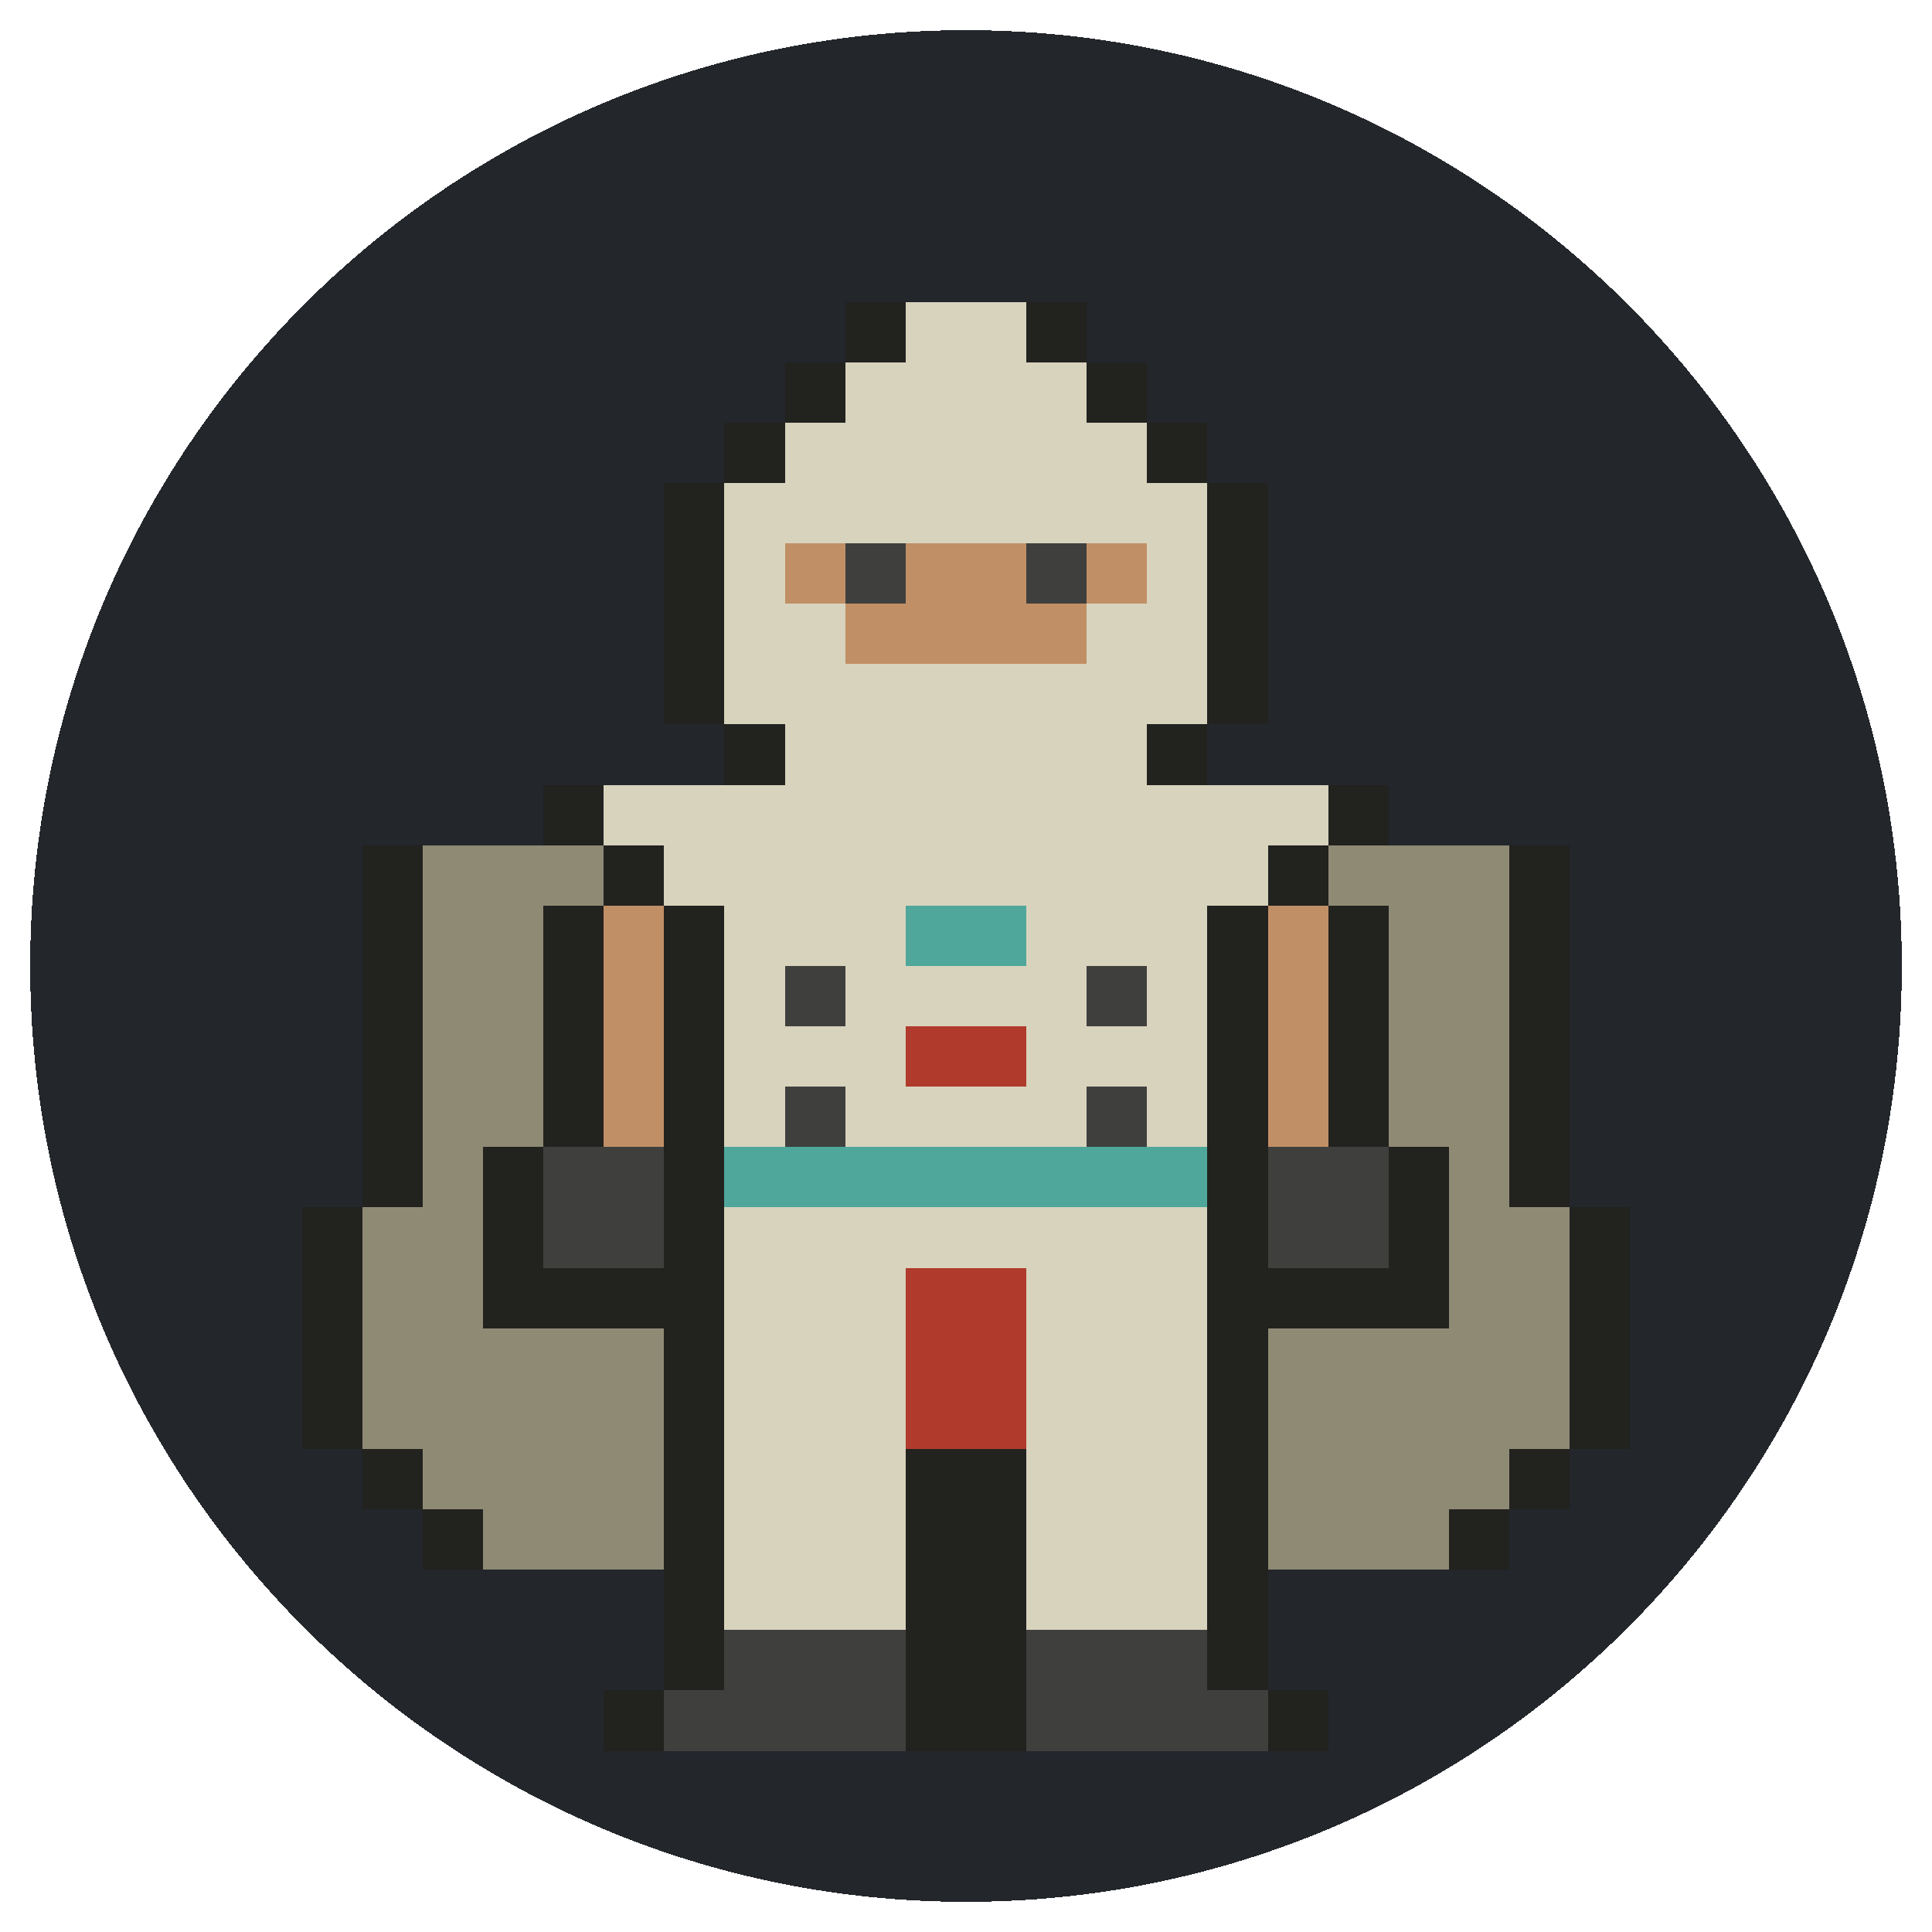
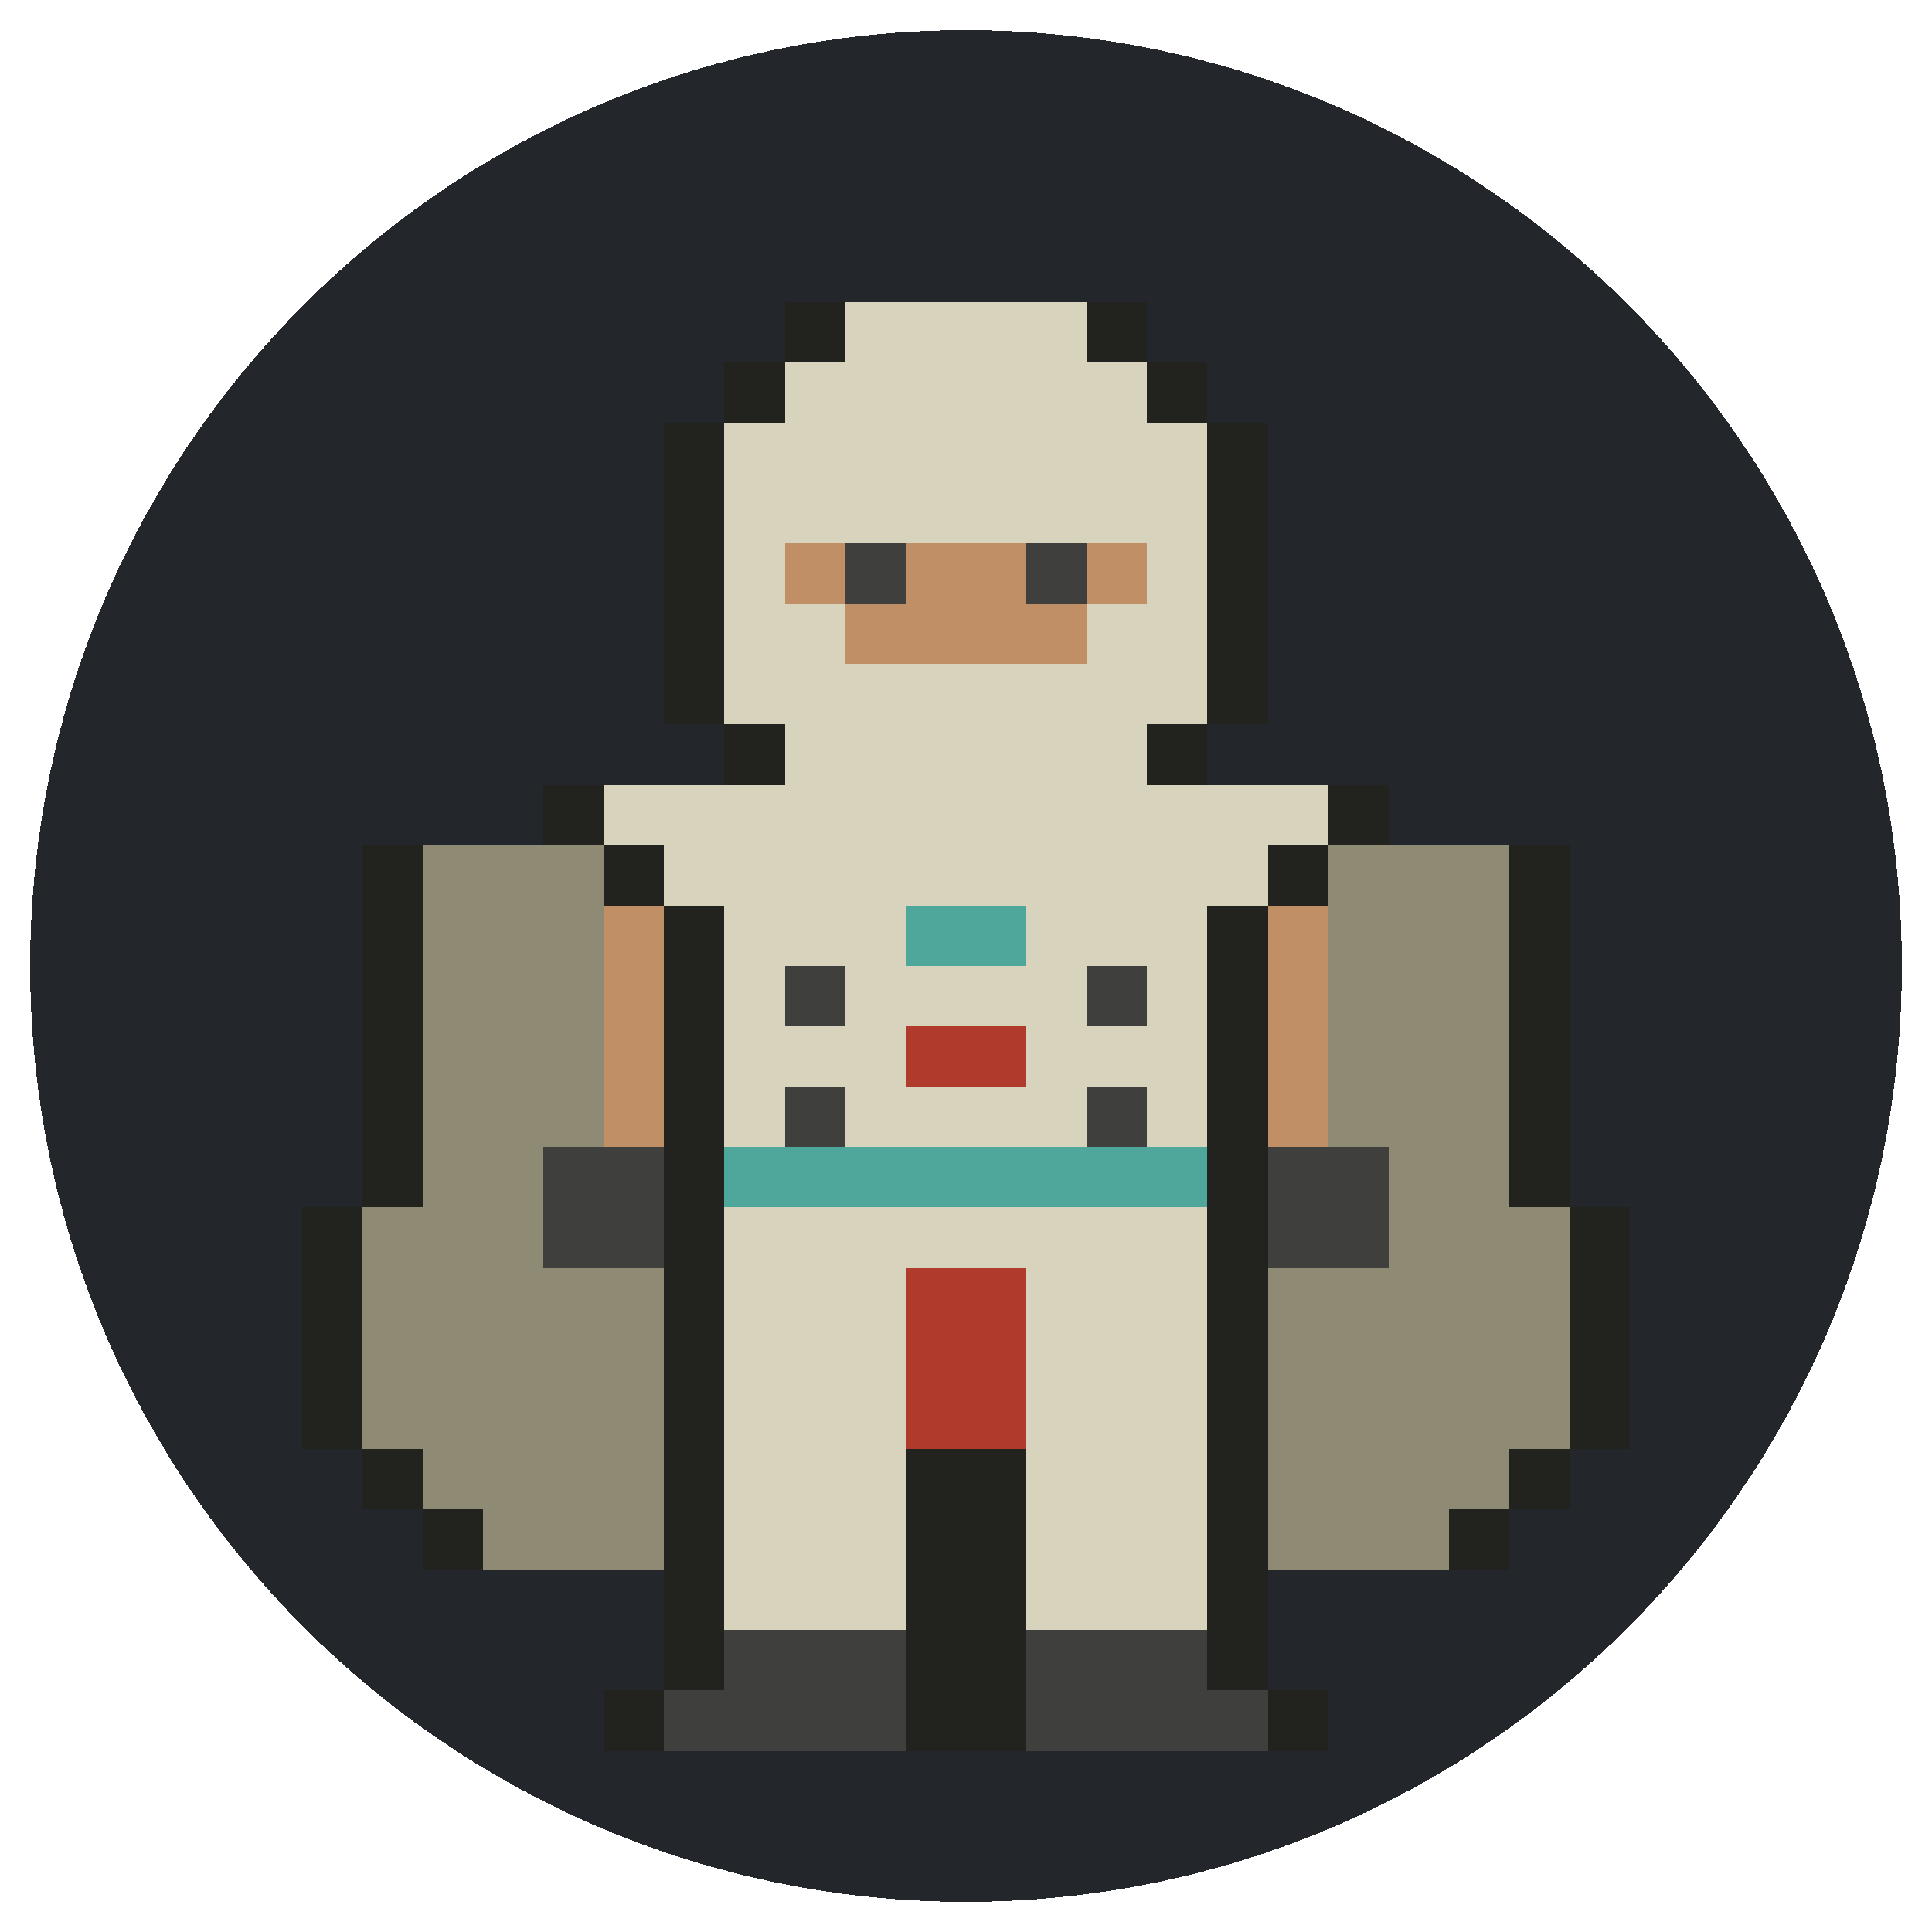
<svg xmlns="http://www.w3.org/2000/svg" viewBox="0 0 32 32" width="32" height="32" shape-rendering="crispEdges" role="img" aria-label="Graceful Shell">
  <circle cx="16" cy="16" r="15.5" fill="#23262b" />
-   <rect x="14" y="5" width="1" height="1" fill="#22221f" />
-   <rect x="15" y="5" width="2" height="1" fill="#d8d3bd" />
-   <rect x="17" y="5" width="1" height="1" fill="#22221f" />
-   <rect x="13" y="6" width="1" height="1" fill="#22221f" />
-   <rect x="14" y="6" width="4" height="1" fill="#d8d3bd" />
-   <rect x="18" y="6" width="1" height="1" fill="#22221f" />
-   <rect x="12" y="7" width="1" height="1" fill="#22221f" />
-   <rect x="13" y="7" width="6" height="1" fill="#d8d3bd" />
-   <rect x="19" y="7" width="1" height="1" fill="#22221f" />
+   <rect x="13" y="5" width="1" height="1" fill="#22221f" />
+   <rect x="14" y="5" width="4" height="1" fill="#d8d3bd" />
+   <rect x="18" y="5" width="1" height="1" fill="#22221f" />
+   <rect x="12" y="6" width="1" height="1" fill="#22221f" />
+   <rect x="13" y="6" width="6" height="1" fill="#d8d3bd" />
+   <rect x="19" y="6" width="1" height="1" fill="#22221f" />
+   <rect x="11" y="7" width="1" height="1" fill="#22221f" />
+   <rect x="12" y="7" width="8" height="1" fill="#d8d3bd" />
+   <rect x="20" y="7" width="1" height="1" fill="#22221f" />
  <rect x="11" y="8" width="1" height="1" fill="#22221f" />
  <rect x="12" y="8" width="8" height="1" fill="#d8d3bd" />
  <rect x="20" y="8" width="1" height="1" fill="#22221f" />
  <rect x="11" y="9" width="1" height="1" fill="#22221f" />
  <rect x="12" y="9" width="1" height="1" fill="#d8d3bd" />
  <rect x="13" y="9" width="1" height="1" fill="#c18f66" />
  <rect x="14" y="9" width="1" height="1" fill="#3f3f3d" />
  <rect x="15" y="9" width="2" height="1" fill="#c18f66" />
  <rect x="17" y="9" width="1" height="1" fill="#3f3f3d" />
  <rect x="18" y="9" width="1" height="1" fill="#c18f66" />
  <rect x="19" y="9" width="1" height="1" fill="#d8d3bd" />
  <rect x="20" y="9" width="1" height="1" fill="#22221f" />
  <rect x="11" y="10" width="1" height="1" fill="#22221f" />
  <rect x="12" y="10" width="2" height="1" fill="#d8d3bd" />
  <rect x="14" y="10" width="4" height="1" fill="#c18f66" />
  <rect x="18" y="10" width="2" height="1" fill="#d8d3bd" />
  <rect x="20" y="10" width="1" height="1" fill="#22221f" />
  <rect x="11" y="11" width="1" height="1" fill="#22221f" />
  <rect x="12" y="11" width="8" height="1" fill="#d8d3bd" />
  <rect x="20" y="11" width="1" height="1" fill="#22221f" />
  <rect x="12" y="12" width="1" height="1" fill="#22221f" />
  <rect x="13" y="12" width="6" height="1" fill="#d8d3bd" />
  <rect x="19" y="12" width="1" height="1" fill="#22221f" />
  <rect x="9" y="13" width="1" height="1" fill="#22221f" />
  <rect x="10" y="13" width="12" height="1" fill="#d8d3bd" />
  <rect x="22" y="13" width="1" height="1" fill="#22221f" />
  <rect x="6" y="14" width="1" height="1" fill="#22221f" />
  <rect x="7" y="14" width="3" height="1" fill="#8e8a74" />
  <rect x="10" y="14" width="1" height="1" fill="#22221f" />
  <rect x="11" y="14" width="10" height="1" fill="#d8d3bd" />
  <rect x="21" y="14" width="1" height="1" fill="#22221f" />
  <rect x="22" y="14" width="3" height="1" fill="#8e8a74" />
  <rect x="25" y="14" width="1" height="1" fill="#22221f" />
  <rect x="6" y="15" width="1" height="1" fill="#22221f" />
-   <rect x="7" y="15" width="2" height="1" fill="#8e8a74" />
-   <rect x="9" y="15" width="1" height="1" fill="#22221f" />
+   <rect x="7" y="15" width="3" height="1" fill="#8e8a74" />
  <rect x="10" y="15" width="1" height="1" fill="#c18f66" />
  <rect x="11" y="15" width="1" height="1" fill="#22221f" />
  <rect x="12" y="15" width="3" height="1" fill="#d8d3bd" />
  <rect x="15" y="15" width="2" height="1" fill="#4fa79b" />
  <rect x="17" y="15" width="3" height="1" fill="#d8d3bd" />
  <rect x="20" y="15" width="1" height="1" fill="#22221f" />
  <rect x="21" y="15" width="1" height="1" fill="#c18f66" />
-   <rect x="22" y="15" width="1" height="1" fill="#22221f" />
-   <rect x="23" y="15" width="2" height="1" fill="#8e8a74" />
+   <rect x="22" y="15" width="3" height="1" fill="#8e8a74" />
  <rect x="25" y="15" width="1" height="1" fill="#22221f" />
  <rect x="6" y="16" width="1" height="1" fill="#22221f" />
-   <rect x="7" y="16" width="2" height="1" fill="#8e8a74" />
-   <rect x="9" y="16" width="1" height="1" fill="#22221f" />
+   <rect x="7" y="16" width="3" height="1" fill="#8e8a74" />
  <rect x="10" y="16" width="1" height="1" fill="#c18f66" />
  <rect x="11" y="16" width="1" height="1" fill="#22221f" />
  <rect x="12" y="16" width="1" height="1" fill="#d8d3bd" />
  <rect x="13" y="16" width="1" height="1" fill="#3f3f3d" />
  <rect x="14" y="16" width="4" height="1" fill="#d8d3bd" />
  <rect x="18" y="16" width="1" height="1" fill="#3f3f3d" />
  <rect x="19" y="16" width="1" height="1" fill="#d8d3bd" />
  <rect x="20" y="16" width="1" height="1" fill="#22221f" />
  <rect x="21" y="16" width="1" height="1" fill="#c18f66" />
-   <rect x="22" y="16" width="1" height="1" fill="#22221f" />
-   <rect x="23" y="16" width="2" height="1" fill="#8e8a74" />
+   <rect x="22" y="16" width="3" height="1" fill="#8e8a74" />
  <rect x="25" y="16" width="1" height="1" fill="#22221f" />
  <rect x="6" y="17" width="1" height="1" fill="#22221f" />
-   <rect x="7" y="17" width="2" height="1" fill="#8e8a74" />
-   <rect x="9" y="17" width="1" height="1" fill="#22221f" />
+   <rect x="7" y="17" width="3" height="1" fill="#8e8a74" />
  <rect x="10" y="17" width="1" height="1" fill="#c18f66" />
  <rect x="11" y="17" width="1" height="1" fill="#22221f" />
  <rect x="12" y="17" width="3" height="1" fill="#d8d3bd" />
  <rect x="15" y="17" width="2" height="1" fill="#b03a2b" />
  <rect x="17" y="17" width="3" height="1" fill="#d8d3bd" />
  <rect x="20" y="17" width="1" height="1" fill="#22221f" />
  <rect x="21" y="17" width="1" height="1" fill="#c18f66" />
-   <rect x="22" y="17" width="1" height="1" fill="#22221f" />
-   <rect x="23" y="17" width="2" height="1" fill="#8e8a74" />
+   <rect x="22" y="17" width="3" height="1" fill="#8e8a74" />
  <rect x="25" y="17" width="1" height="1" fill="#22221f" />
  <rect x="6" y="18" width="1" height="1" fill="#22221f" />
-   <rect x="7" y="18" width="2" height="1" fill="#8e8a74" />
-   <rect x="9" y="18" width="1" height="1" fill="#22221f" />
+   <rect x="7" y="18" width="3" height="1" fill="#8e8a74" />
  <rect x="10" y="18" width="1" height="1" fill="#c18f66" />
  <rect x="11" y="18" width="1" height="1" fill="#22221f" />
  <rect x="12" y="18" width="1" height="1" fill="#d8d3bd" />
  <rect x="13" y="18" width="1" height="1" fill="#3f3f3d" />
  <rect x="14" y="18" width="4" height="1" fill="#d8d3bd" />
  <rect x="18" y="18" width="1" height="1" fill="#3f3f3d" />
  <rect x="19" y="18" width="1" height="1" fill="#d8d3bd" />
  <rect x="20" y="18" width="1" height="1" fill="#22221f" />
  <rect x="21" y="18" width="1" height="1" fill="#c18f66" />
-   <rect x="22" y="18" width="1" height="1" fill="#22221f" />
-   <rect x="23" y="18" width="2" height="1" fill="#8e8a74" />
+   <rect x="22" y="18" width="3" height="1" fill="#8e8a74" />
  <rect x="25" y="18" width="1" height="1" fill="#22221f" />
  <rect x="6" y="19" width="1" height="1" fill="#22221f" />
-   <rect x="7" y="19" width="1" height="1" fill="#8e8a74" />
-   <rect x="8" y="19" width="1" height="1" fill="#22221f" />
+   <rect x="7" y="19" width="2" height="1" fill="#8e8a74" />
  <rect x="9" y="19" width="2" height="1" fill="#3f3f3d" />
  <rect x="11" y="19" width="1" height="1" fill="#22221f" />
  <rect x="12" y="19" width="8" height="1" fill="#4fa79b" />
  <rect x="20" y="19" width="1" height="1" fill="#22221f" />
  <rect x="21" y="19" width="2" height="1" fill="#3f3f3d" />
-   <rect x="23" y="19" width="1" height="1" fill="#22221f" />
-   <rect x="24" y="19" width="1" height="1" fill="#8e8a74" />
+   <rect x="23" y="19" width="2" height="1" fill="#8e8a74" />
  <rect x="25" y="19" width="1" height="1" fill="#22221f" />
  <rect x="5" y="20" width="1" height="1" fill="#22221f" />
-   <rect x="6" y="20" width="2" height="1" fill="#8e8a74" />
-   <rect x="8" y="20" width="1" height="1" fill="#22221f" />
+   <rect x="6" y="20" width="3" height="1" fill="#8e8a74" />
  <rect x="9" y="20" width="2" height="1" fill="#3f3f3d" />
  <rect x="11" y="20" width="1" height="1" fill="#22221f" />
  <rect x="12" y="20" width="8" height="1" fill="#d8d3bd" />
  <rect x="20" y="20" width="1" height="1" fill="#22221f" />
  <rect x="21" y="20" width="2" height="1" fill="#3f3f3d" />
-   <rect x="23" y="20" width="1" height="1" fill="#22221f" />
-   <rect x="24" y="20" width="2" height="1" fill="#8e8a74" />
+   <rect x="23" y="20" width="3" height="1" fill="#8e8a74" />
  <rect x="26" y="20" width="1" height="1" fill="#22221f" />
  <rect x="5" y="21" width="1" height="1" fill="#22221f" />
-   <rect x="6" y="21" width="2" height="1" fill="#8e8a74" />
-   <rect x="8" y="21" width="4" height="1" fill="#22221f" />
+   <rect x="6" y="21" width="5" height="1" fill="#8e8a74" />
+   <rect x="11" y="21" width="1" height="1" fill="#22221f" />
  <rect x="12" y="21" width="3" height="1" fill="#d8d3bd" />
  <rect x="15" y="21" width="2" height="1" fill="#b03a2b" />
  <rect x="17" y="21" width="3" height="1" fill="#d8d3bd" />
-   <rect x="20" y="21" width="4" height="1" fill="#22221f" />
-   <rect x="24" y="21" width="2" height="1" fill="#8e8a74" />
+   <rect x="20" y="21" width="1" height="1" fill="#22221f" />
+   <rect x="21" y="21" width="5" height="1" fill="#8e8a74" />
  <rect x="26" y="21" width="1" height="1" fill="#22221f" />
  <rect x="5" y="22" width="1" height="1" fill="#22221f" />
  <rect x="6" y="22" width="5" height="1" fill="#8e8a74" />
  <rect x="11" y="22" width="1" height="1" fill="#22221f" />
  <rect x="12" y="22" width="3" height="1" fill="#d8d3bd" />
  <rect x="15" y="22" width="2" height="1" fill="#b03a2b" />
  <rect x="17" y="22" width="3" height="1" fill="#d8d3bd" />
  <rect x="20" y="22" width="1" height="1" fill="#22221f" />
  <rect x="21" y="22" width="5" height="1" fill="#8e8a74" />
  <rect x="26" y="22" width="1" height="1" fill="#22221f" />
  <rect x="5" y="23" width="1" height="1" fill="#22221f" />
  <rect x="6" y="23" width="5" height="1" fill="#8e8a74" />
  <rect x="11" y="23" width="1" height="1" fill="#22221f" />
  <rect x="12" y="23" width="3" height="1" fill="#d8d3bd" />
  <rect x="15" y="23" width="2" height="1" fill="#b03a2b" />
  <rect x="17" y="23" width="3" height="1" fill="#d8d3bd" />
  <rect x="20" y="23" width="1" height="1" fill="#22221f" />
  <rect x="21" y="23" width="5" height="1" fill="#8e8a74" />
  <rect x="26" y="23" width="1" height="1" fill="#22221f" />
  <rect x="6" y="24" width="1" height="1" fill="#22221f" />
  <rect x="7" y="24" width="4" height="1" fill="#8e8a74" />
  <rect x="11" y="24" width="1" height="1" fill="#22221f" />
  <rect x="12" y="24" width="3" height="1" fill="#d8d3bd" />
  <rect x="15" y="24" width="2" height="1" fill="#22221f" />
  <rect x="17" y="24" width="3" height="1" fill="#d8d3bd" />
  <rect x="20" y="24" width="1" height="1" fill="#22221f" />
  <rect x="21" y="24" width="4" height="1" fill="#8e8a74" />
  <rect x="25" y="24" width="1" height="1" fill="#22221f" />
  <rect x="7" y="25" width="1" height="1" fill="#22221f" />
  <rect x="8" y="25" width="3" height="1" fill="#8e8a74" />
  <rect x="11" y="25" width="1" height="1" fill="#22221f" />
  <rect x="12" y="25" width="3" height="1" fill="#d8d3bd" />
  <rect x="15" y="25" width="2" height="1" fill="#22221f" />
  <rect x="17" y="25" width="3" height="1" fill="#d8d3bd" />
  <rect x="20" y="25" width="1" height="1" fill="#22221f" />
  <rect x="21" y="25" width="3" height="1" fill="#8e8a74" />
  <rect x="24" y="25" width="1" height="1" fill="#22221f" />
  <rect x="11" y="26" width="1" height="1" fill="#22221f" />
  <rect x="12" y="26" width="3" height="1" fill="#d8d3bd" />
  <rect x="15" y="26" width="2" height="1" fill="#22221f" />
  <rect x="17" y="26" width="3" height="1" fill="#d8d3bd" />
  <rect x="20" y="26" width="1" height="1" fill="#22221f" />
  <rect x="11" y="27" width="1" height="1" fill="#22221f" />
  <rect x="12" y="27" width="3" height="1" fill="#3f3f3d" />
  <rect x="15" y="27" width="2" height="1" fill="#22221f" />
  <rect x="17" y="27" width="3" height="1" fill="#3f3f3d" />
  <rect x="20" y="27" width="1" height="1" fill="#22221f" />
  <rect x="10" y="28" width="1" height="1" fill="#22221f" />
  <rect x="11" y="28" width="4" height="1" fill="#3f3f3d" />
  <rect x="15" y="28" width="2" height="1" fill="#22221f" />
  <rect x="17" y="28" width="4" height="1" fill="#3f3f3d" />
  <rect x="21" y="28" width="1" height="1" fill="#22221f" />
</svg>
